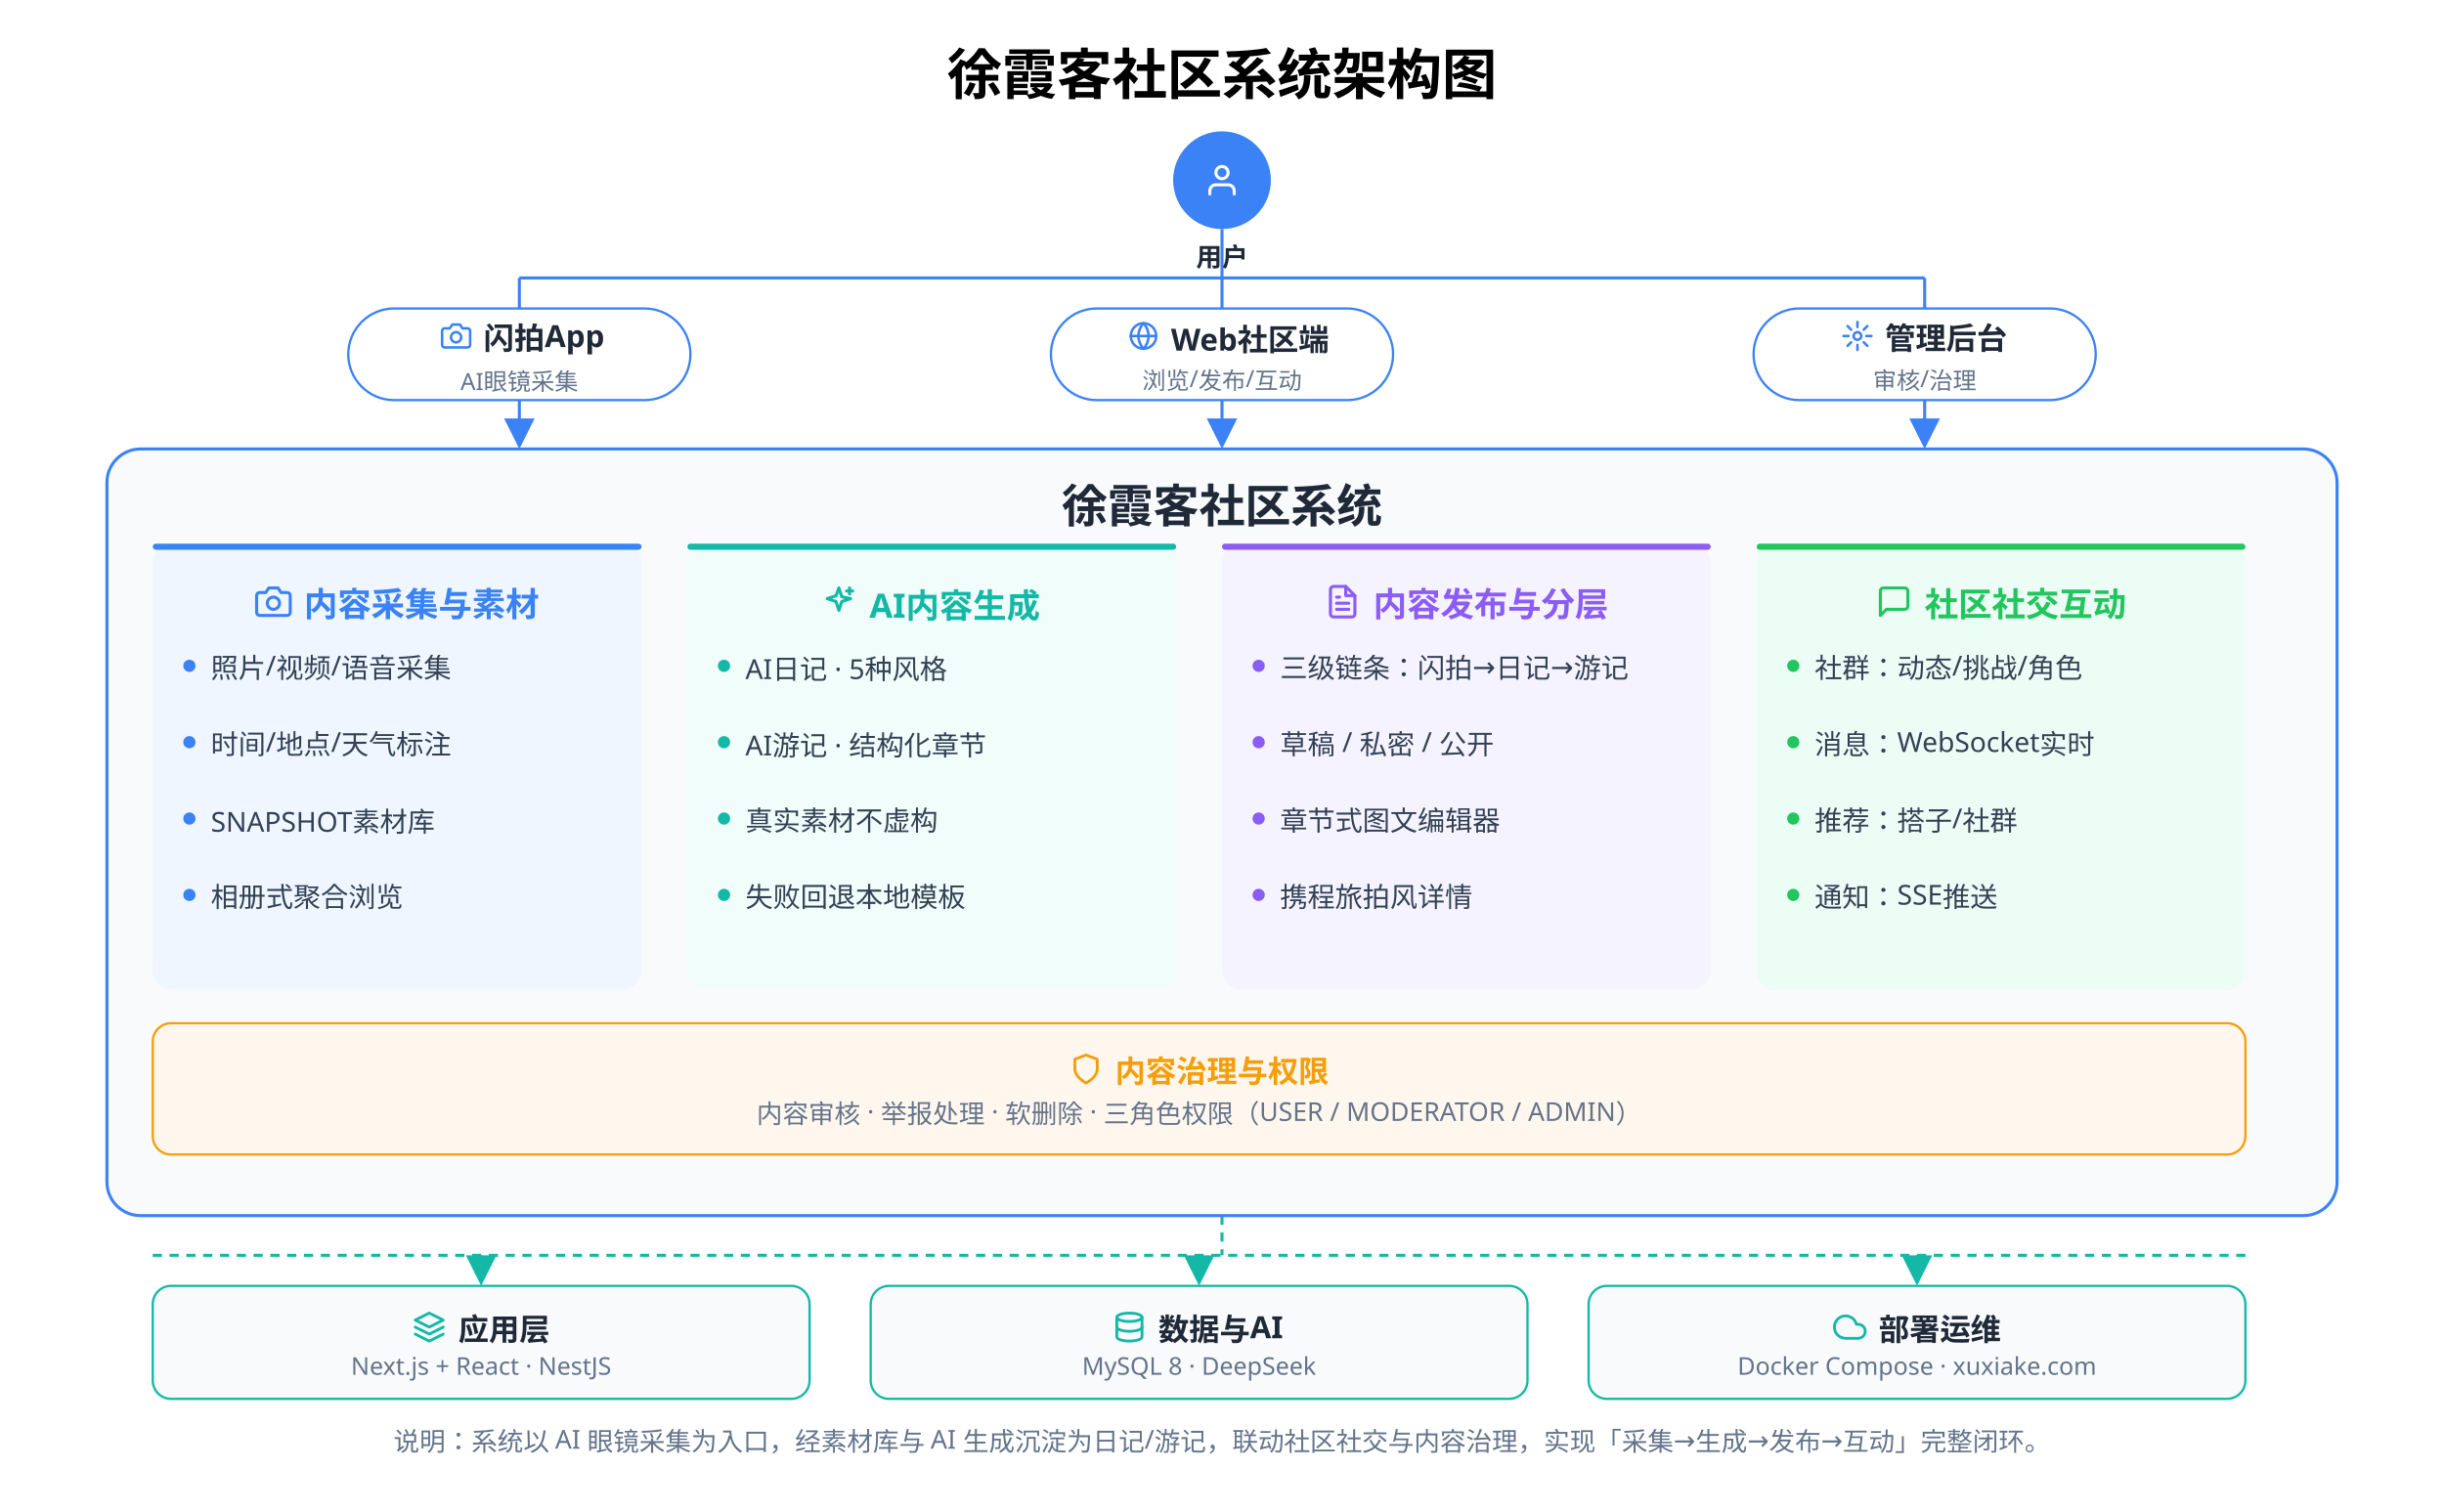
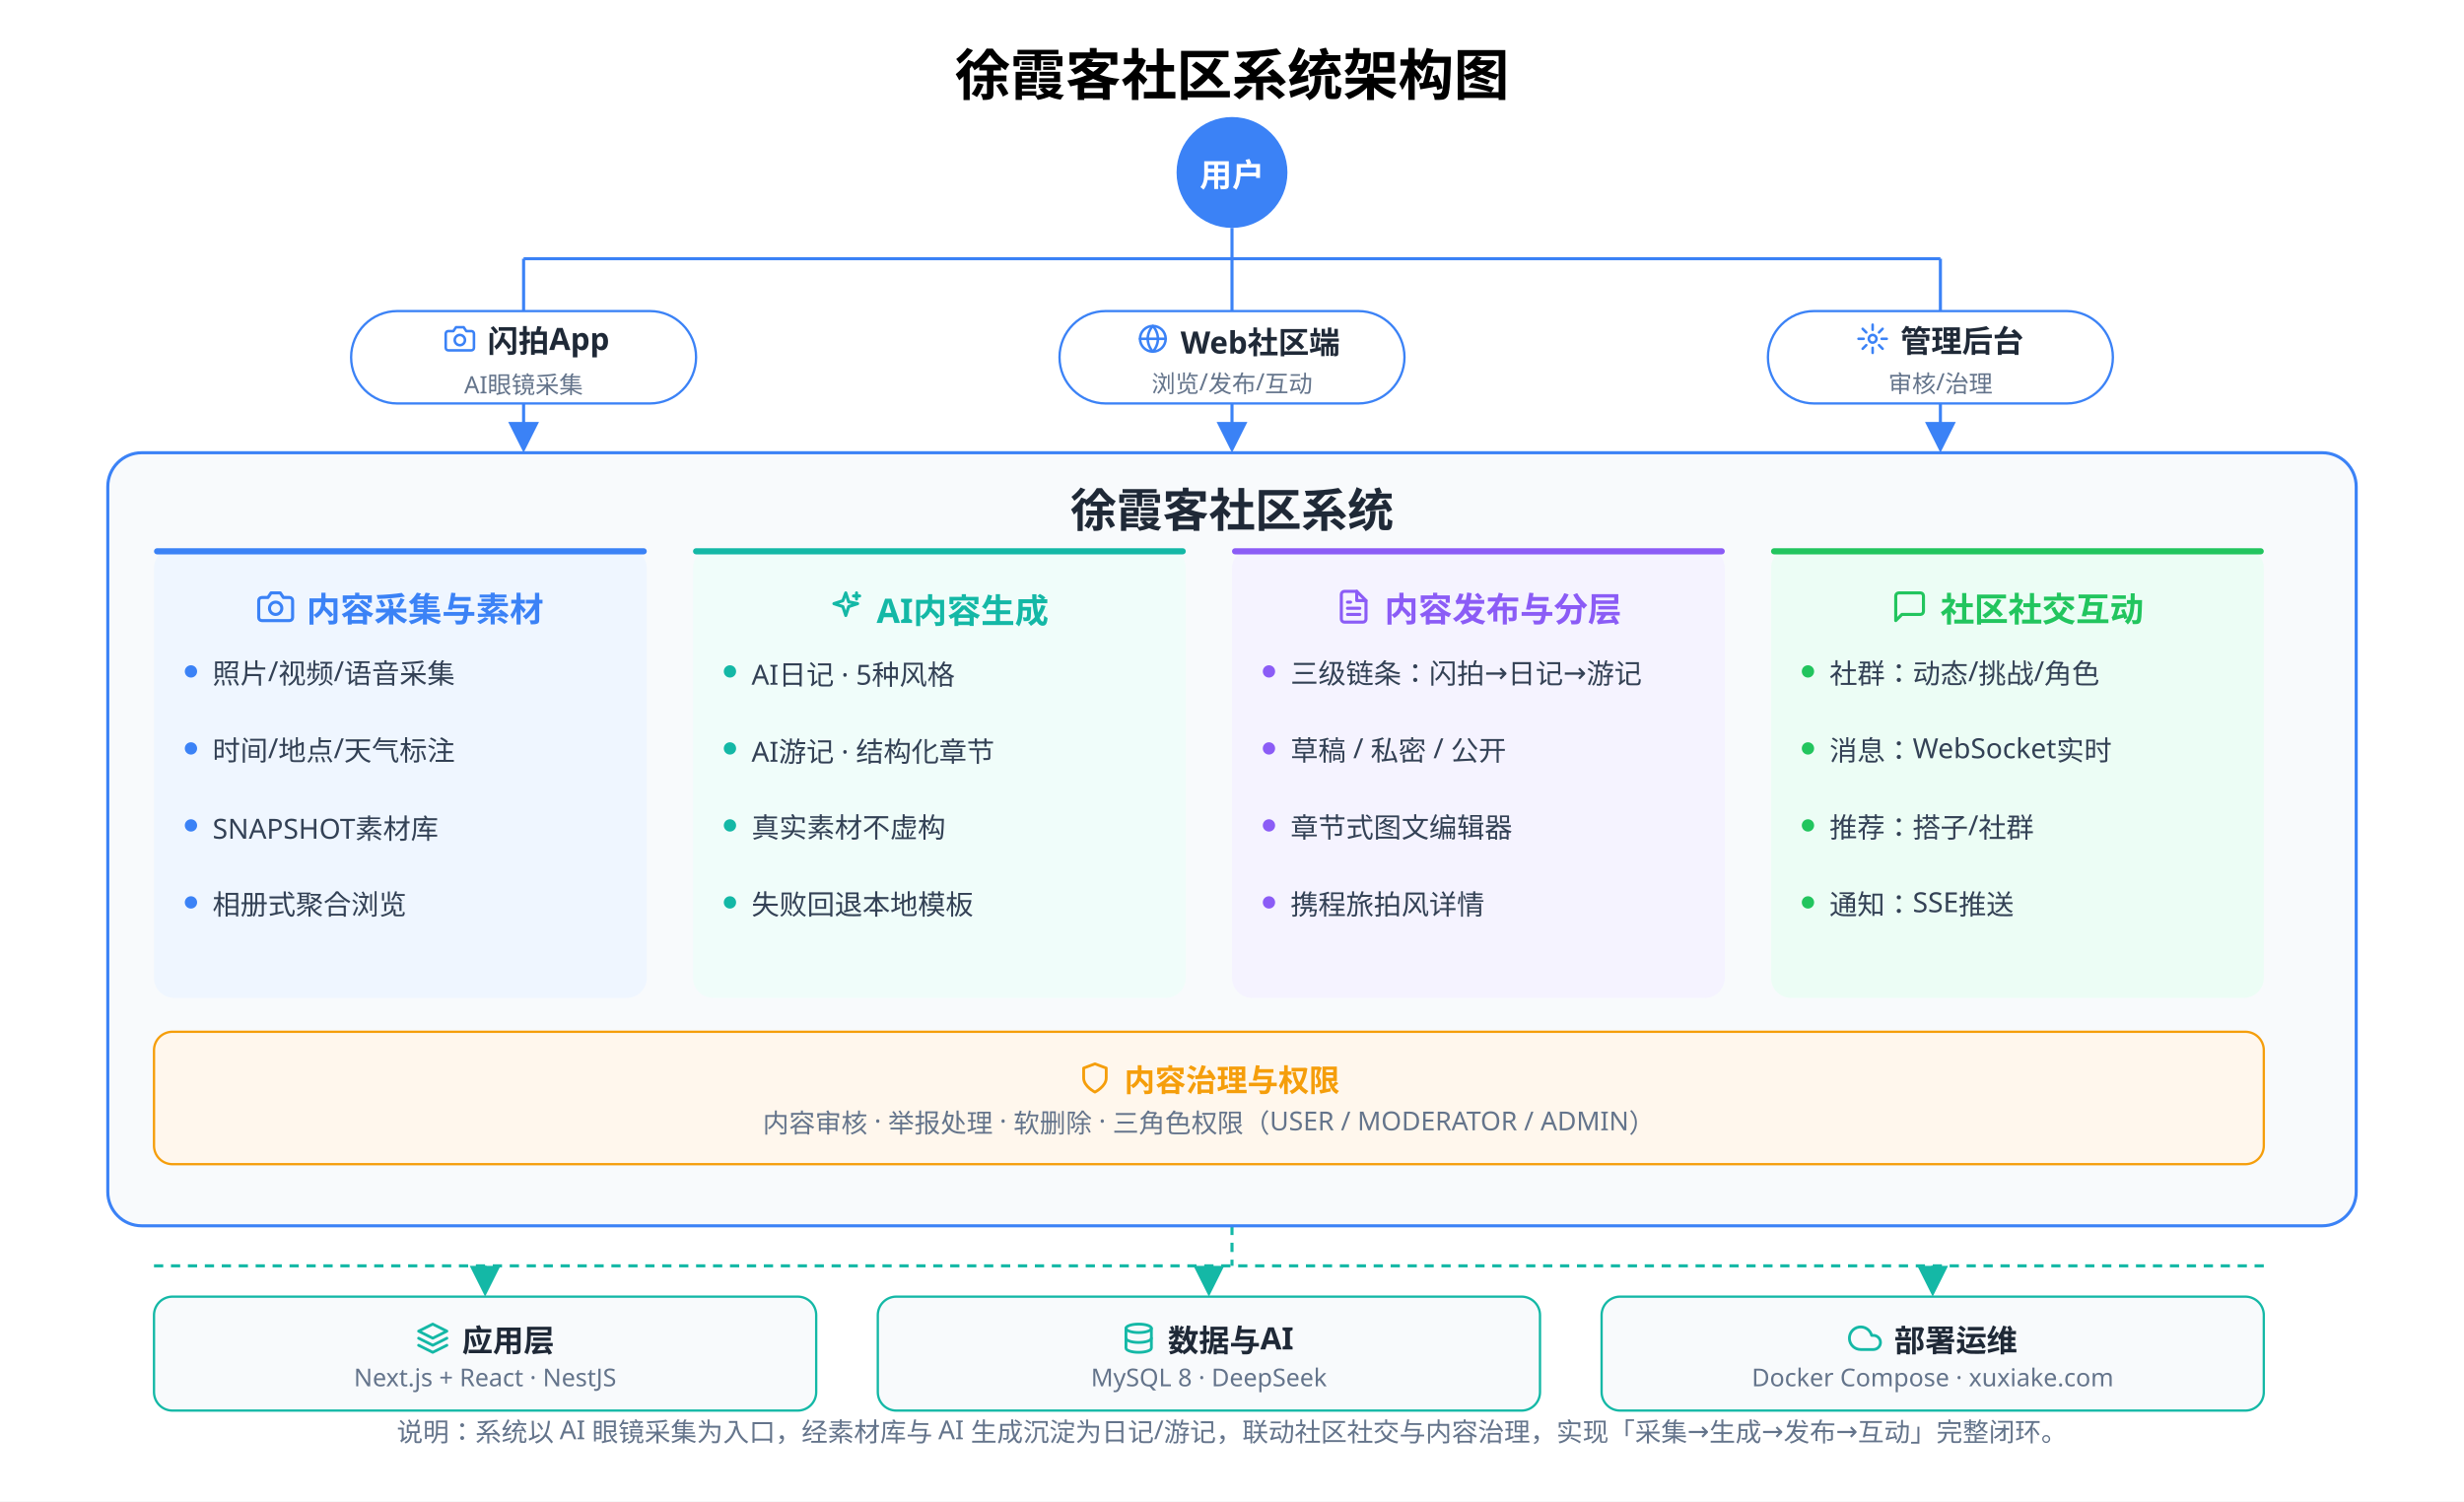
- <svg xmlns="http://www.w3.org/2000/svg" width="1600" height="990" viewBox="0 0 1600 990" font-family="Microsoft YaHei, PingFang SC, sans-serif">
-   <rect width="1600" height="990" fill="#FFFFFF" />
+ <svg xmlns="http://www.w3.org/2000/svg" width="1600" height="975" viewBox="0 0 1600 975" font-family="Microsoft YaHei, PingFang SC, sans-serif">
+   <rect width="1600" height="975" fill="#FFFFFF" />
  <defs>
    <marker id="arrow" markerWidth="10" markerHeight="10" refX="8" refY="5" orient="auto">
      <path d="M0,0 L10,5 L0,10 z" fill="#3B82F6" />
    </marker>
    <marker id="arrowA" markerWidth="10" markerHeight="10" refX="8" refY="5" orient="auto">
      <path d="M0,0 L10,5 L0,10 z" fill="#14B8A6" />
    </marker>
  </defs>
  <text x="800.0" y="46" fill="#000000" font-size="36" font-weight="bold" text-anchor="middle" dominant-baseline="central">徐霞客社区系统架构图</text>
-   <line x1="800" y1="150" x2="800" y2="182" stroke="#3B82F6" stroke-width="2" />
-   <line x1="340" y1="182" x2="1260" y2="182" stroke="#3B82F6" stroke-width="2" />
-   <line x1="340" y1="182" x2="340" y2="202.0" stroke="#3B82F6" stroke-width="2" />
-   <line x1="800" y1="182" x2="800" y2="202.0" stroke="#3B82F6" stroke-width="2" />
-   <line x1="1260" y1="182" x2="1260" y2="202.0" stroke="#3B82F6" stroke-width="2" />
+   <line x1="800" y1="148" x2="800" y2="168" stroke="#3B82F6" stroke-width="2" />
+   <line x1="340" y1="168" x2="1260" y2="168" stroke="#3B82F6" stroke-width="2" />
+   <line x1="340" y1="168" x2="340" y2="202.0" stroke="#3B82F6" stroke-width="2" />
+   <line x1="800" y1="168" x2="800" y2="202.0" stroke="#3B82F6" stroke-width="2" />
+   <line x1="1260" y1="168" x2="1260" y2="202.0" stroke="#3B82F6" stroke-width="2" />
  <line x1="340" y1="262.0" x2="340" y2="290" stroke="#3B82F6" stroke-width="2" marker-end="url(#arrow)" />
  <line x1="800" y1="262.0" x2="800" y2="290" stroke="#3B82F6" stroke-width="2" marker-end="url(#arrow)" />
  <line x1="1260" y1="262.0" x2="1260" y2="290" stroke="#3B82F6" stroke-width="2" marker-end="url(#arrow)" />
  <line x1="800" y1="796" x2="800" y2="822" stroke="#14B8A6" stroke-width="2" stroke-dasharray="6,5" />
  <line x1="100" y1="822" x2="1470" y2="822" stroke="#14B8A6" stroke-width="2" stroke-dasharray="6,5" />
  <line x1="315.0" y1="822" x2="315.0" y2="838" stroke="#14B8A6" stroke-width="2" stroke-dasharray="6,5" marker-end="url(#arrowA)" />
  <line x1="785.0" y1="822" x2="785.0" y2="838" stroke="#14B8A6" stroke-width="2" stroke-dasharray="6,5" marker-end="url(#arrowA)" />
  <line x1="1255.0" y1="822" x2="1255.0" y2="838" stroke="#14B8A6" stroke-width="2" stroke-dasharray="6,5" marker-end="url(#arrowA)" />
-   <circle cx="800" cy="118" r="32" fill="#3B82F6" />
-   <g transform="translate(788.0,106.0) scale(1)" fill="none" stroke="#FFFFFF" stroke-width="2" stroke-linecap="round" stroke-linejoin="round">
-     <circle cx="12" cy="7" r="4" />
-     <path d="M20 21v-2a4 4 0 0 0-4-4H8a4 4 0 0 0-4 4v2" />
-   </g>
-   <text x="800" y="167" fill="#1F2937" font-size="17" font-weight="bold" text-anchor="middle" dominant-baseline="central">用户</text>
+   <circle cx="800" cy="112" r="36" fill="#3B82F6" />
+   <text x="800" y="112" fill="#FFFFFF" font-size="21" font-weight="bold" text-anchor="middle" dominant-baseline="central">用户</text>
  <rect x="228.0" y="202.0" width="224" height="60" rx="30" fill="#FFFFFF" stroke="#3B82F6" stroke-width="1.5" />
  <g transform="translate(288.6,210.0) scale(0.8333)" fill="none" stroke="#3B82F6" stroke-width="2" stroke-linecap="round" stroke-linejoin="round">
    <path d="M23 19a2 2 0 0 1-2 2H3a2 2 0 0 1-2-2V8a2 2 0 0 1 2-2h4l2-3h6l2 3h4a2 2 0 0 1 2 2z" />
    <circle cx="12" cy="13" r="4" />
  </g>
  <text x="316.6" y="220" fill="#1F2937" font-size="20" font-weight="bold" text-anchor="start" dominant-baseline="central">闪拍App</text>
  <text x="340" y="248" fill="#64748B" font-size="15.5" text-anchor="middle" dominant-baseline="central">AI眼镜采集</text>
  <rect x="688.0" y="202.0" width="224" height="60" rx="30" fill="#FFFFFF" stroke="#3B82F6" stroke-width="1.5" />
  <g transform="translate(738.6,210.0) scale(0.8333)" fill="none" stroke="#3B82F6" stroke-width="2" stroke-linecap="round" stroke-linejoin="round">
    <circle cx="12" cy="12" r="10" />
    <path d="M2 12h20" />
    <path d="M12 2a15.3 15.3 0 0 1 4 10 15.3 15.3 0 0 1-4 10 15.3 15.3 0 0 1-4-10 15.3 15.3 0 0 1 4-10z" />
  </g>
  <text x="766.6" y="220" fill="#1F2937" font-size="20" font-weight="bold" text-anchor="start" dominant-baseline="central">Web社区端</text>
  <text x="800" y="248" fill="#64748B" font-size="15.5" text-anchor="middle" dominant-baseline="central">浏览/发布/互动</text>
  <rect x="1148.0" y="202.0" width="224" height="60" rx="30" fill="#FFFFFF" stroke="#3B82F6" stroke-width="1.5" />
  <g transform="translate(1206.0,210.0) scale(0.8333)" fill="none" stroke="#3B82F6" stroke-width="2" stroke-linecap="round" stroke-linejoin="round">
    <circle cx="12" cy="12" r="3" />
    <path d="M12 1v4M12 19v4M4.22 4.22l2.83 2.83M16.95 16.95l2.83 2.83M1 12h4M19 12h4M4.22 19.78l2.83-2.83M16.95 7.05l2.83-2.83" />
  </g>
  <text x="1234.0" y="220" fill="#1F2937" font-size="20" font-weight="bold" text-anchor="start" dominant-baseline="central">管理后台</text>
  <text x="1260" y="248" fill="#64748B" font-size="15.5" text-anchor="middle" dominant-baseline="central">审核/治理</text>
  <rect x="70" y="294" width="1460" height="502" rx="22" fill="#F8FAFC" stroke="#3B82F6" stroke-width="2" />
  <text x="800" y="329" fill="#1F2937" font-size="30" font-weight="bold" text-anchor="middle" dominant-baseline="central">徐霞客社区系统</text>
  <rect x="100" y="356" width="320" height="292" rx="13" fill="#EFF6FF" />
  <rect x="100" y="356" width="320" height="4" rx="2" fill="#3B82F6" />
  <g transform="translate(167.0,382.0) scale(1)" fill="none" stroke="#3B82F6" stroke-width="2" stroke-linecap="round" stroke-linejoin="round">
    <path d="M23 19a2 2 0 0 1-2 2H3a2 2 0 0 1-2-2V8a2 2 0 0 1 2-2h4l2-3h6l2 3h4a2 2 0 0 1 2 2z" />
    <circle cx="12" cy="13" r="4" />
  </g>
  <text x="199.0" y="394" fill="#3B82F6" font-size="22" font-weight="bold" text-anchor="start" dominant-baseline="central">内容采集与素材</text>
  <circle cx="124" cy="436" r="4" fill="#3B82F6" />
  <text x="138" y="436" fill="#334155" font-size="18" text-anchor="start" dominant-baseline="central">照片/视频/语音采集</text>
  <circle cx="124" cy="486" r="4" fill="#3B82F6" />
  <text x="138" y="486" fill="#334155" font-size="18" text-anchor="start" dominant-baseline="central">时间/地点/天气标注</text>
  <circle cx="124" cy="536" r="4" fill="#3B82F6" />
  <text x="138" y="536" fill="#334155" font-size="18" text-anchor="start" dominant-baseline="central">SNAPSHOT素材库</text>
  <circle cx="124" cy="586" r="4" fill="#3B82F6" />
  <text x="138" y="586" fill="#334155" font-size="18" text-anchor="start" dominant-baseline="central">相册式聚合浏览</text>
  <rect x="450" y="356" width="320" height="292" rx="13" fill="#F0FDFA" />
  <rect x="450" y="356" width="320" height="4" rx="2" fill="#14B8A6" />
  <g transform="translate(537.2,382.0) scale(1)" fill="none" stroke="#14B8A6" stroke-width="2" stroke-linecap="round" stroke-linejoin="round">
    <path d="M12 3l1.9 5.8L19.7 10l-5.8 1.9L12 17.7l-1.9-5.8L4.3 10l5.8-1.9z" />
    <path d="M19 3v4M17 5h4" />
  </g>
  <text x="569.2" y="394" fill="#14B8A6" font-size="22" font-weight="bold" text-anchor="start" dominant-baseline="central">AI内容生成</text>
  <circle cx="474" cy="436" r="4" fill="#14B8A6" />
  <text x="488" y="436" fill="#334155" font-size="18" text-anchor="start" dominant-baseline="central">AI日记 · 5种风格</text>
  <circle cx="474" cy="486" r="4" fill="#14B8A6" />
  <text x="488" y="486" fill="#334155" font-size="18" text-anchor="start" dominant-baseline="central">AI游记 · 结构化章节</text>
  <circle cx="474" cy="536" r="4" fill="#14B8A6" />
  <text x="488" y="536" fill="#334155" font-size="18" text-anchor="start" dominant-baseline="central">真实素材不虚构</text>
  <circle cx="474" cy="586" r="4" fill="#14B8A6" />
  <text x="488" y="586" fill="#334155" font-size="18" text-anchor="start" dominant-baseline="central">失败回退本地模板</text>
  <rect x="800" y="356" width="320" height="292" rx="13" fill="#F5F3FF" />
  <rect x="800" y="356" width="320" height="4" rx="2" fill="#8B5CF6" />
  <g transform="translate(867.0,382.0) scale(1)" fill="none" stroke="#8B5CF6" stroke-width="2" stroke-linecap="round" stroke-linejoin="round">
    <path d="M14 2H6a2 2 0 0 0-2 2v16a2 2 0 0 0 2 2h12a2 2 0 0 0 2-2V8z" />
    <path d="M14 2v6h6" />
    <path d="M16 13H8M16 17H8M10 9H8" />
  </g>
  <text x="899.0" y="394" fill="#8B5CF6" font-size="22" font-weight="bold" text-anchor="start" dominant-baseline="central">内容发布与分层</text>
  <circle cx="824" cy="436" r="4" fill="#8B5CF6" />
  <text x="838" y="436" fill="#334155" font-size="18" text-anchor="start" dominant-baseline="central">三级链条：闪拍→日记→游记</text>
  <circle cx="824" cy="486" r="4" fill="#8B5CF6" />
  <text x="838" y="486" fill="#334155" font-size="18" text-anchor="start" dominant-baseline="central">草稿 / 私密 / 公开</text>
  <circle cx="824" cy="536" r="4" fill="#8B5CF6" />
  <text x="838" y="536" fill="#334155" font-size="18" text-anchor="start" dominant-baseline="central">章节式图文编辑器</text>
  <circle cx="824" cy="586" r="4" fill="#8B5CF6" />
  <text x="838" y="586" fill="#334155" font-size="18" text-anchor="start" dominant-baseline="central">携程旅拍风详情</text>
  <rect x="1150" y="356" width="320" height="292" rx="13" fill="#ECFDF5" />
  <rect x="1150" y="356" width="320" height="4" rx="2" fill="#22C55E" />
  <g transform="translate(1228.0,382.0) scale(1)" fill="none" stroke="#22C55E" stroke-width="2" stroke-linecap="round" stroke-linejoin="round">
    <path d="M21 15a2 2 0 0 1-2 2H7l-4 4V5a2 2 0 0 1 2-2h14a2 2 0 0 1 2 2z" />
  </g>
  <text x="1260.0" y="394" fill="#22C55E" font-size="22" font-weight="bold" text-anchor="start" dominant-baseline="central">社区社交互动</text>
  <circle cx="1174" cy="436" r="4" fill="#22C55E" />
  <text x="1188" y="436" fill="#334155" font-size="18" text-anchor="start" dominant-baseline="central">社群：动态/挑战/角色</text>
  <circle cx="1174" cy="486" r="4" fill="#22C55E" />
  <text x="1188" y="486" fill="#334155" font-size="18" text-anchor="start" dominant-baseline="central">消息：WebSocket实时</text>
  <circle cx="1174" cy="536" r="4" fill="#22C55E" />
  <text x="1188" y="536" fill="#334155" font-size="18" text-anchor="start" dominant-baseline="central">推荐：搭子/社群</text>
  <circle cx="1174" cy="586" r="4" fill="#22C55E" />
  <text x="1188" y="586" fill="#334155" font-size="18" text-anchor="start" dominant-baseline="central">通知：SSE推送</text>
  <rect x="100" y="670" width="1370" height="86" rx="12" fill="#FFF7ED" stroke="#F59E0B" stroke-width="1.5" />
  <g transform="translate(700.0,689.0) scale(0.9167)" fill="none" stroke="#F59E0B" stroke-width="2" stroke-linecap="round" stroke-linejoin="round">
    <path d="M12 22s8-4 8-10V5l-8-3-8 3v7c0 6 8 10 8 10z" />
  </g>
  <text x="730.0" y="700" fill="#F59E0B" font-size="20" font-weight="bold" text-anchor="start" dominant-baseline="central">内容治理与权限</text>
  <text x="785.0" y="728" fill="#64748B" font-size="17" text-anchor="middle" dominant-baseline="central">内容审核 · 举报处理 · 软删除 · 三角色权限（USER / MODERATOR / ADMIN）</text>
  <rect x="100" y="842" width="430" height="74" rx="12" fill="#F8FAFC" stroke="#14B8A6" stroke-width="1.5" />
  <g transform="translate(270.0,858.0) scale(0.9167)" fill="none" stroke="#14B8A6" stroke-width="2" stroke-linecap="round" stroke-linejoin="round">
    <path d="M12 2L2 7l10 5 10-5-10-5z" />
    <path d="M2 17l10 5 10-5" />
    <path d="M2 12l10 5 10-5" />
  </g>
  <text x="300.0" y="869" fill="#1F2937" font-size="20" font-weight="bold" text-anchor="start" dominant-baseline="central">应用层</text>
  <text x="315.0" y="894" fill="#64748B" font-size="16" text-anchor="middle" dominant-baseline="central">Next.js + React · NestJS</text>
  <rect x="570" y="842" width="430" height="74" rx="12" fill="#F8FAFC" stroke="#14B8A6" stroke-width="1.5" />
  <g transform="translate(728.4,858.0) scale(0.9167)" fill="none" stroke="#14B8A6" stroke-width="2" stroke-linecap="round" stroke-linejoin="round">
    <ellipse cx="12" cy="5" rx="9" ry="3" />
    <path d="M21 12c0 1.66-4 3-9 3s-9-1.34-9-3" />
    <path d="M3 5v14c0 1.66 4 3 9 3s9-1.34 9-3V5" />
  </g>
  <text x="758.4" y="869" fill="#1F2937" font-size="20" font-weight="bold" text-anchor="start" dominant-baseline="central">数据与AI</text>
  <text x="785.0" y="894" fill="#64748B" font-size="16" text-anchor="middle" dominant-baseline="central">MySQL 8 · DeepSeek</text>
  <rect x="1040" y="842" width="430" height="74" rx="12" fill="#F8FAFC" stroke="#14B8A6" stroke-width="1.5" />
  <g transform="translate(1200.0,858.0) scale(0.9167)" fill="none" stroke="#14B8A6" stroke-width="2" stroke-linecap="round" stroke-linejoin="round">
    <path d="M18 10h-1.26A8 8 0 1 0 9 20h9a5 5 0 0 0 0-10z" />
  </g>
  <text x="1230.0" y="869" fill="#1F2937" font-size="20" font-weight="bold" text-anchor="start" dominant-baseline="central">部署运维</text>
  <text x="1255.0" y="894" fill="#64748B" font-size="16" text-anchor="middle" dominant-baseline="central">Docker Compose · xuxiake.com</text>
-   <text x="800.0" y="950" fill="#64748B" font-size="17" text-anchor="middle">说明：系统以 AI 眼镜采集为入口，经素材库与 AI 生成沉淀为日记/游记，联动社区社交与内容治理，实现「采集→生成→发布→互动」完整闭环。</text>
+   <text x="800.0" y="936" fill="#64748B" font-size="17" text-anchor="middle">说明：系统以 AI 眼镜采集为入口，经素材库与 AI 生成沉淀为日记/游记，联动社区社交与内容治理，实现「采集→生成→发布→互动」完整闭环。</text>
</svg>
